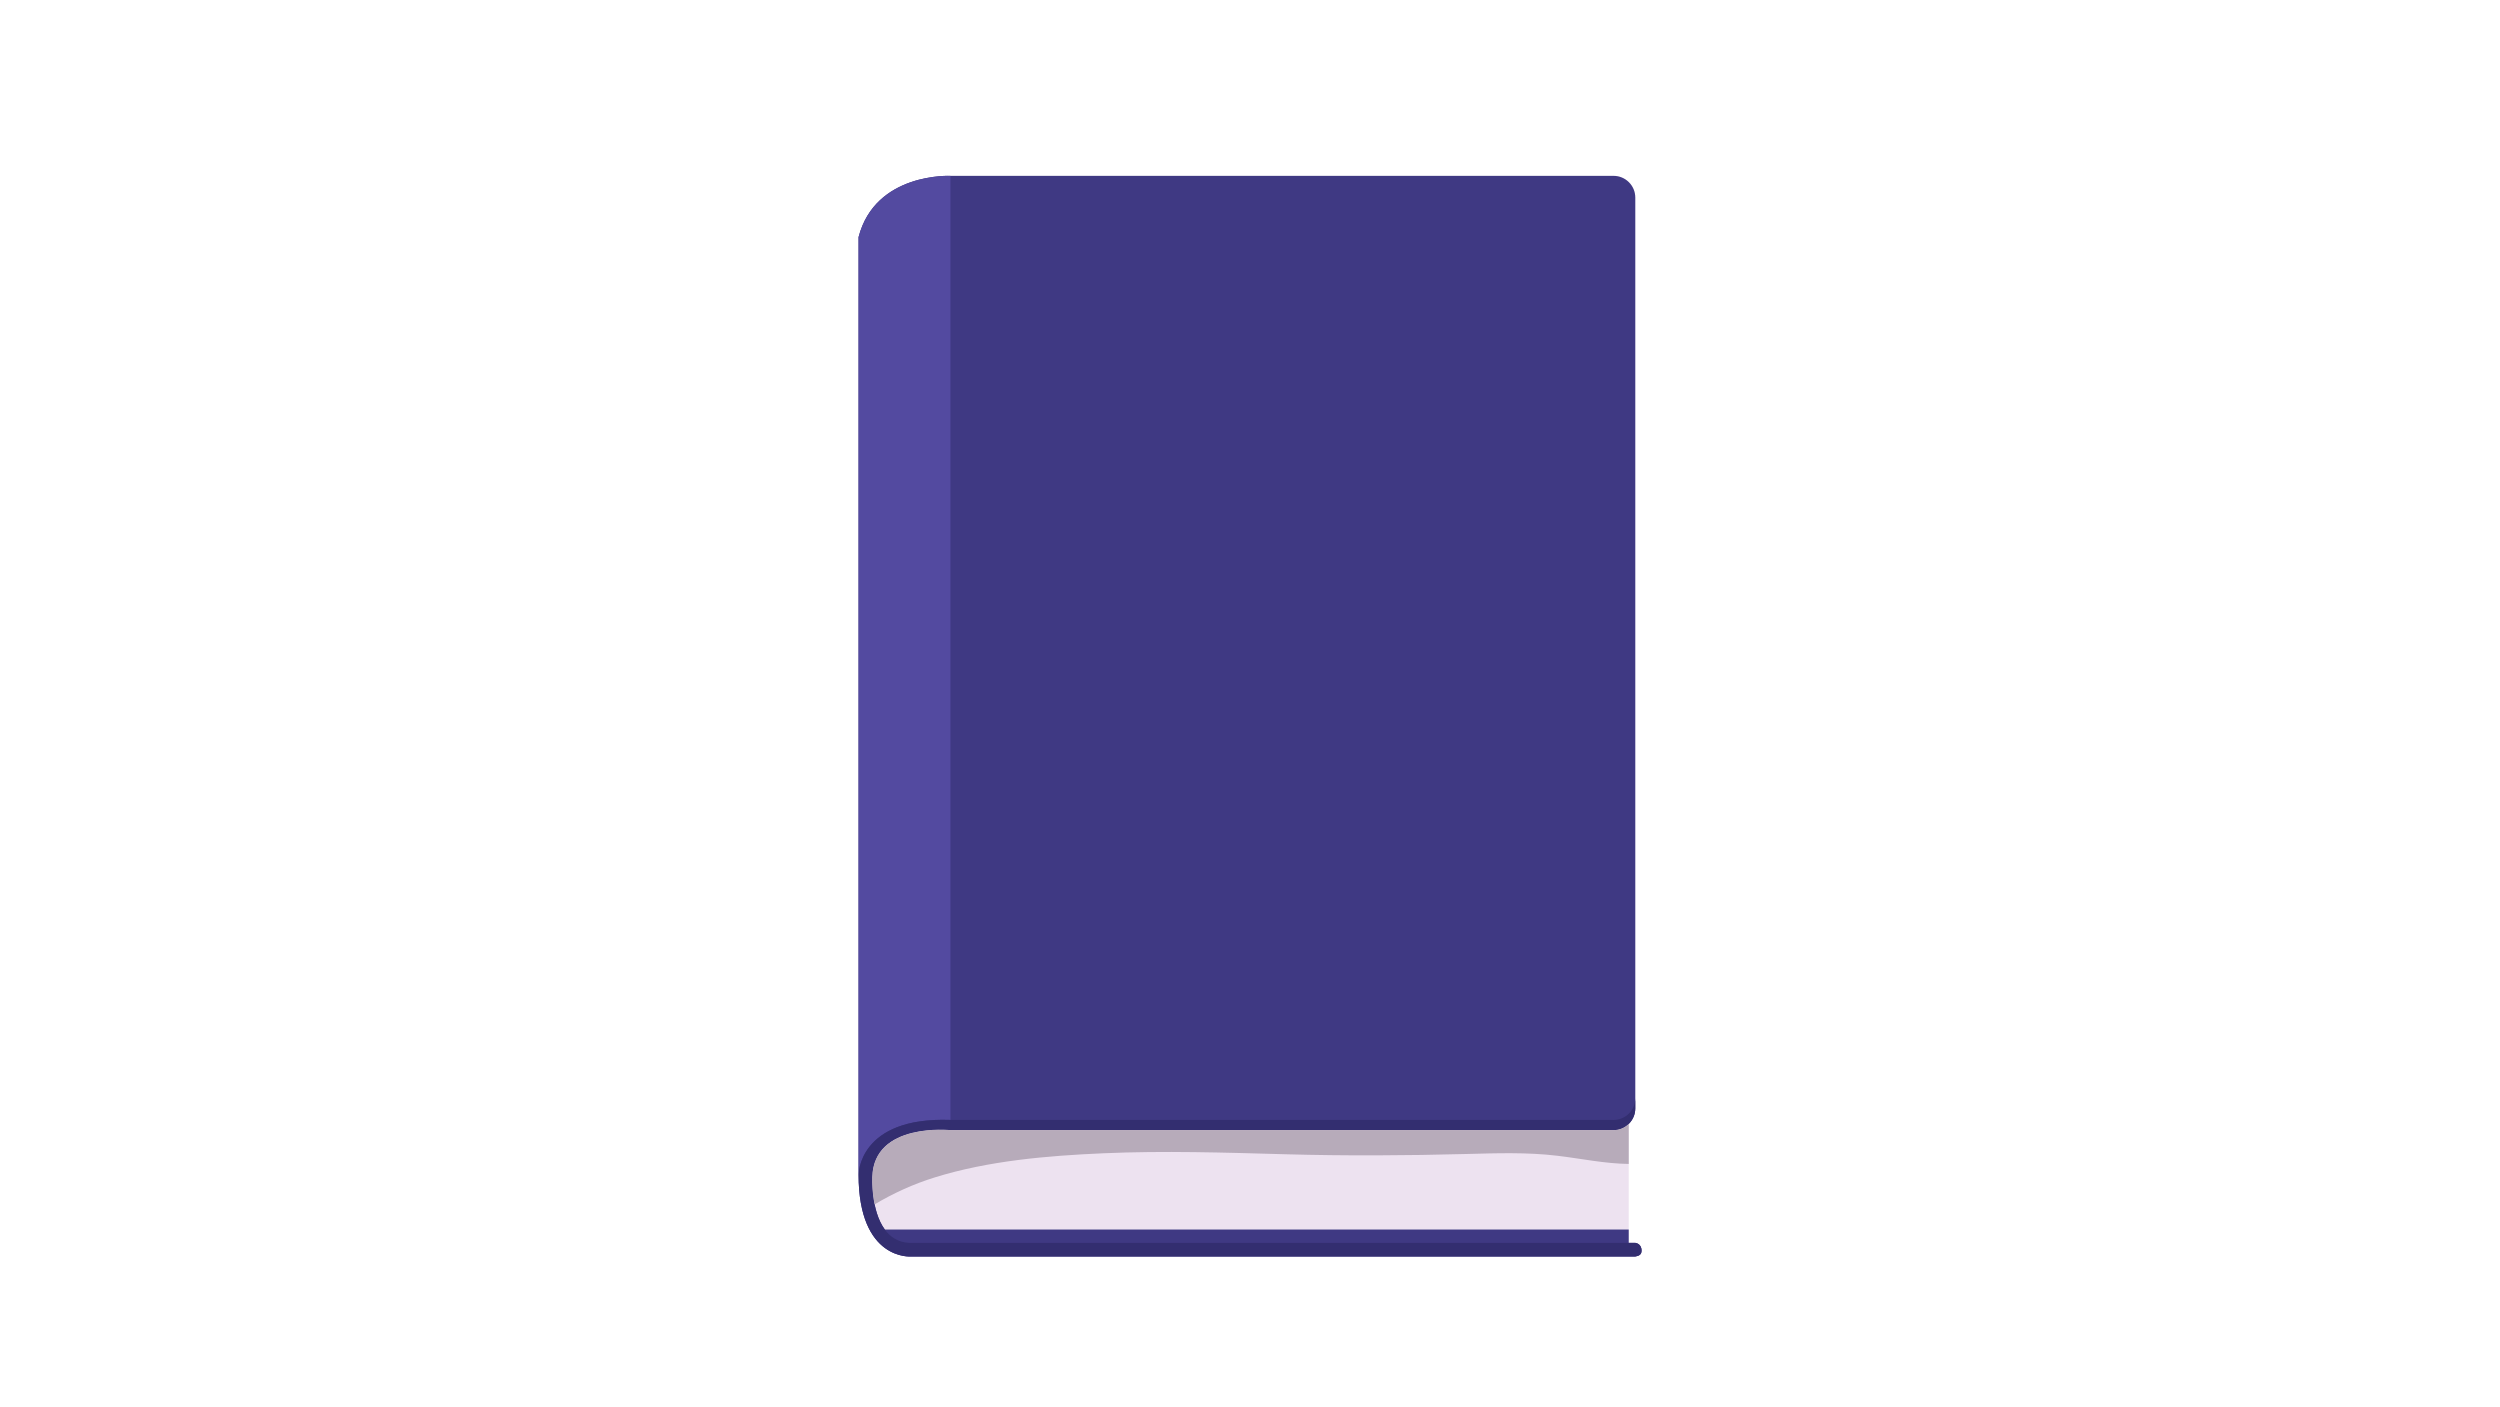
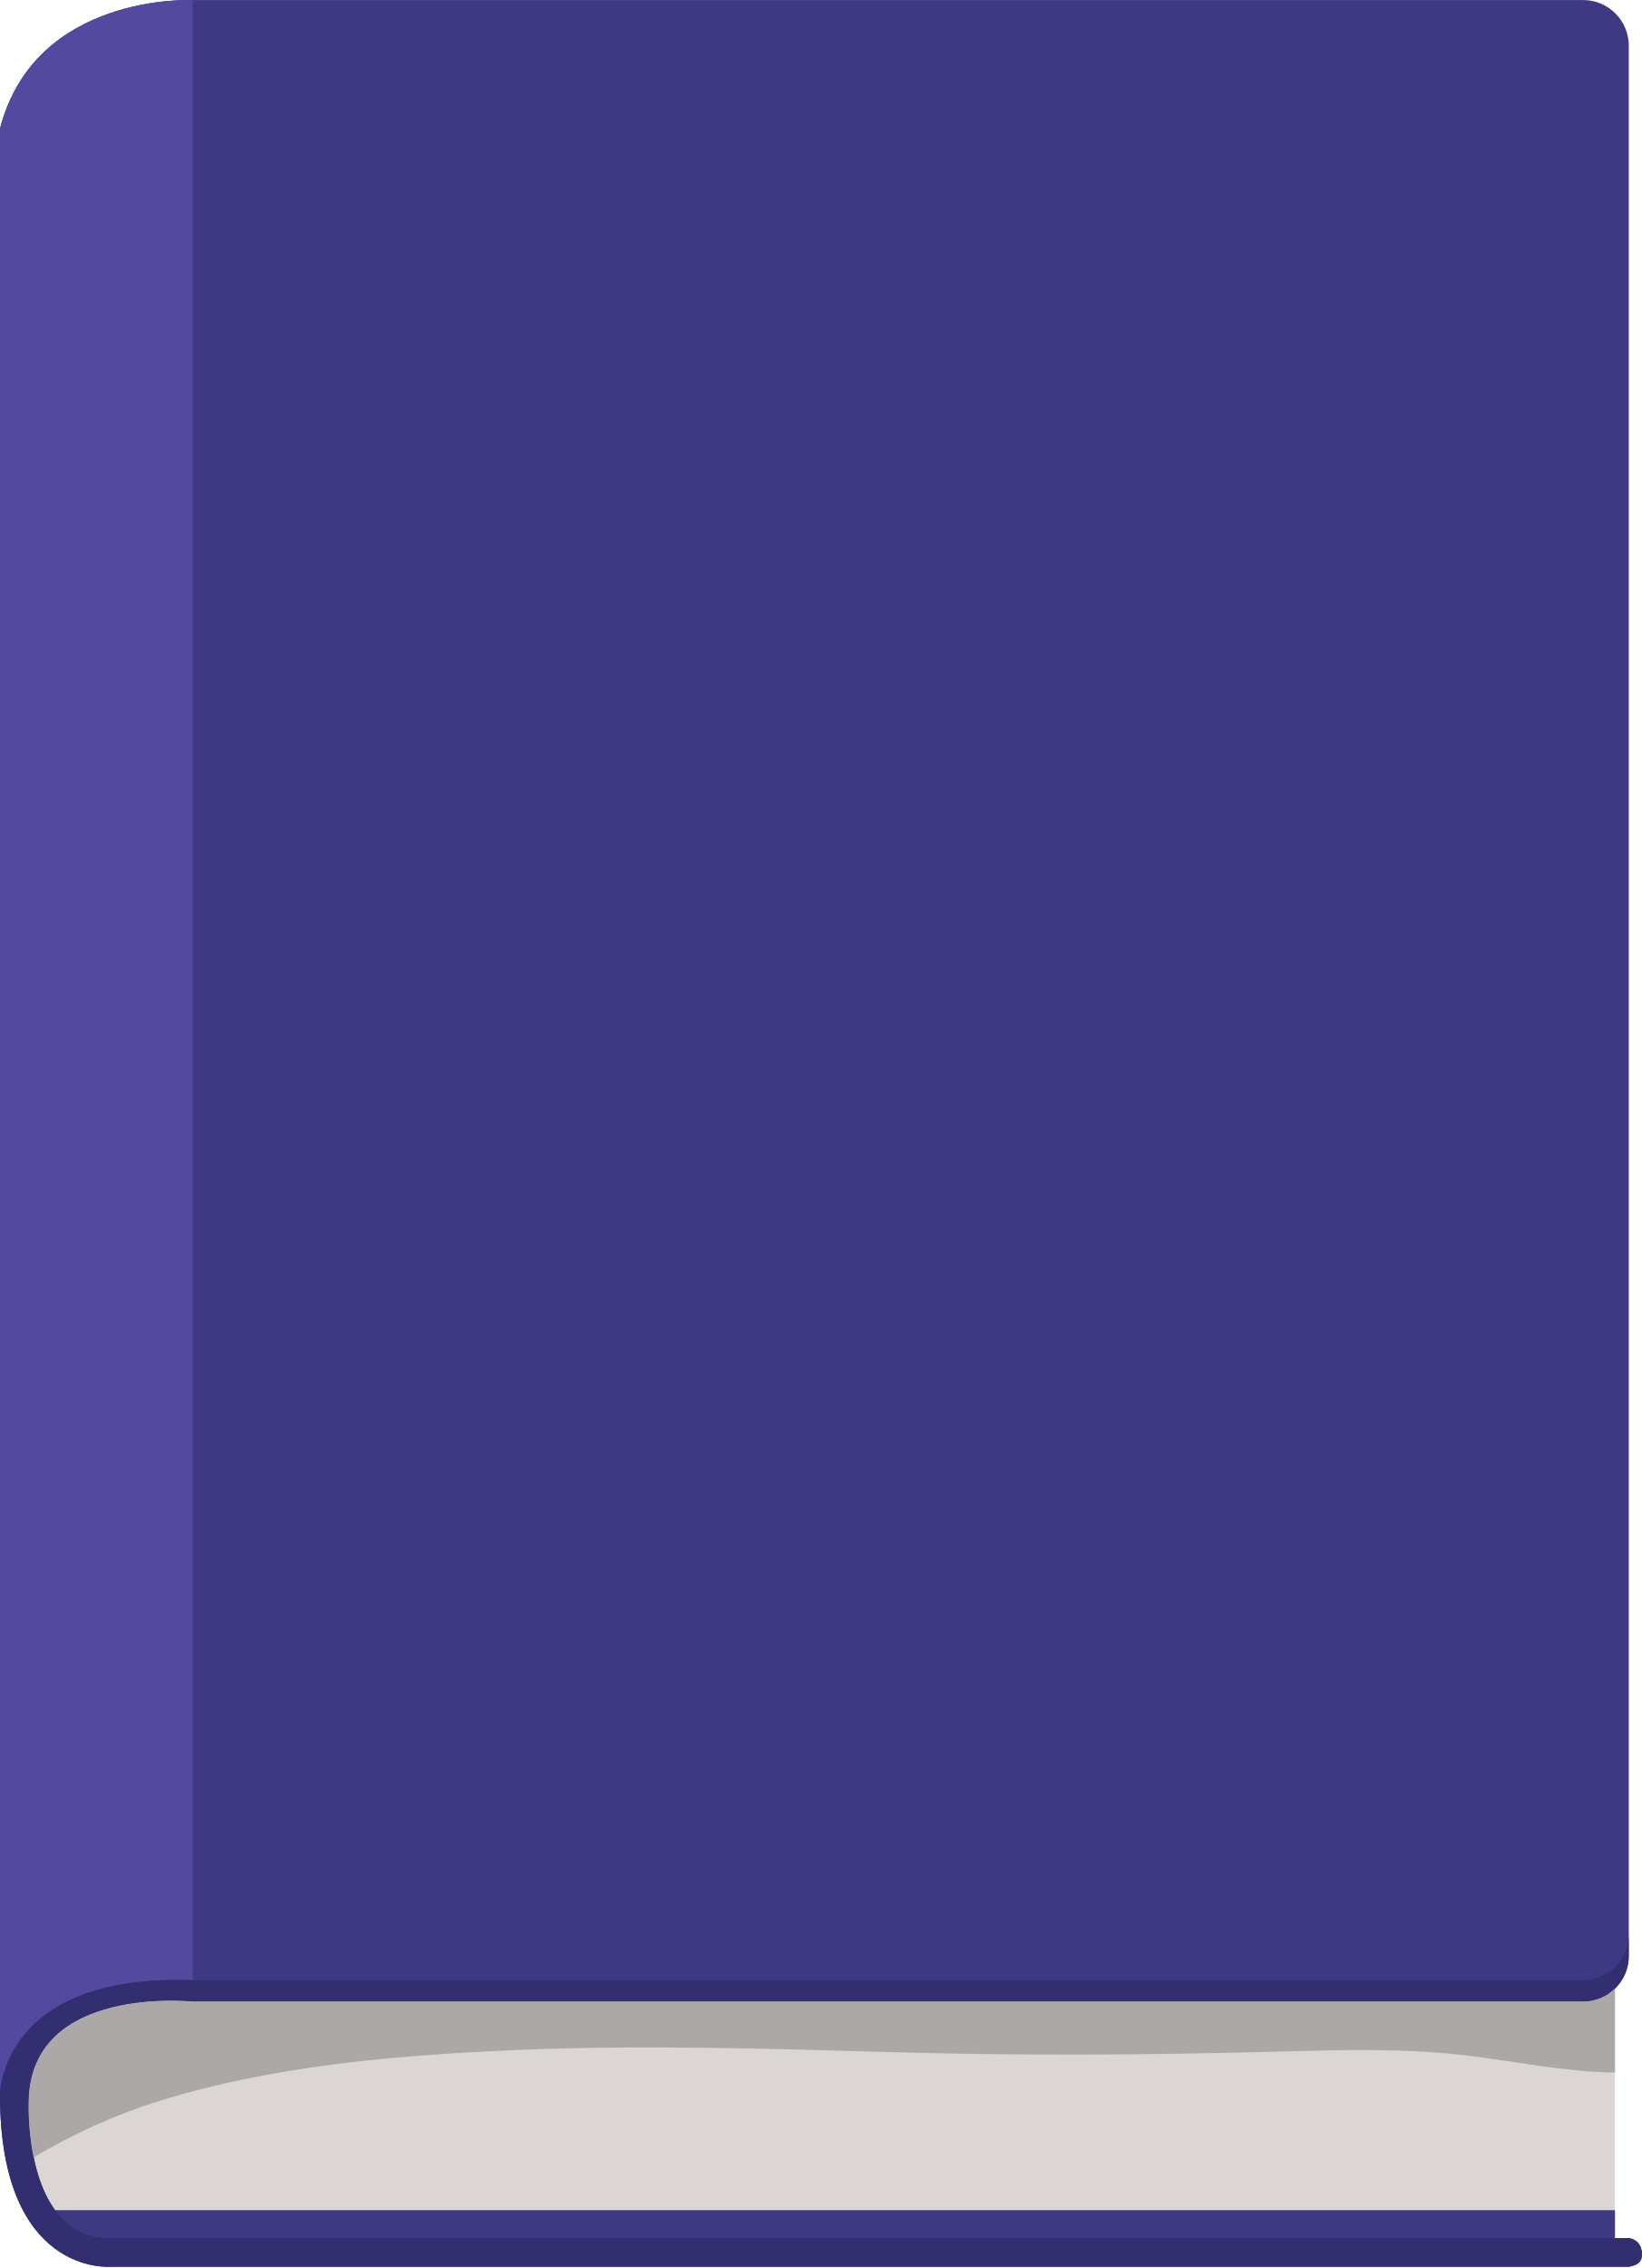
- <svg xmlns="http://www.w3.org/2000/svg" width="1920" height="1080" viewBox="0 0 1920 1080" fill="none">
-   <path d="M1255.89 954.52H1250.85V863.173C1253.95 860.145 1255.89 855.931 1255.89 851.283V151.71C1255.89 142.554 1248.4 135.063 1239.23 135.063H729.946C729.946 135.063 672.254 132.312 659.372 182.112V902.062C659.372 968.368 699.7 965.011 699.7 965.011H1255.89C1258.61 964.563 1260.69 963.597 1260.72 960.605C1260.8 954.939 1255.89 954.52 1255.89 954.52Z" fill="#EDE2F0" />
-   <path d="M1255.89 954.52H1250.85V944.308H679.554C668.647 929.507 669.898 903.922 669.898 903.922C671.019 861.676 729.946 867.93 729.946 867.93H1239.23C1243.74 867.93 1247.84 866.108 1250.85 863.172C1253.95 860.144 1255.89 855.931 1255.89 851.283V151.71C1255.89 142.554 1248.39 135.063 1239.23 135.063H729.946C729.946 135.063 672.254 132.312 659.372 182.112V902.062C659.372 968.368 699.7 965.011 699.7 965.011H1255.89C1258.61 964.562 1260.69 963.597 1260.72 960.605C1260.8 954.939 1255.89 954.52 1255.89 954.52Z" fill="#3F3983" />
-   <path d="M729.946 860.096V135.063C729.946 135.063 672.254 132.312 659.372 182.112V902.062C659.372 902.062 659.372 857.578 729.946 860.096Z" fill="#534AA0" />
-   <path d="M1255.89 954.518H698.019C689.605 954.016 683.703 949.938 679.554 944.306C668.647 929.505 669.898 903.92 669.898 903.92C671.019 861.674 729.946 867.928 729.946 867.928H1239.23C1243.74 867.928 1247.84 866.106 1250.85 863.17C1253.95 860.142 1255.89 855.929 1255.89 851.281V843.447C1255.89 852.603 1248.39 860.094 1239.23 860.094H729.946C659.372 857.576 659.372 902.059 659.372 902.059C659.372 968.366 699.7 965.008 699.7 965.008H1255.89C1258.61 964.56 1260.69 963.595 1260.72 960.602C1260.8 954.937 1255.89 954.518 1255.89 954.518Z" fill="#332E70" />
-   <path d="M717.932 904.239C759.315 891.396 804.289 887.608 847.378 885.717C894.053 883.668 940.785 885.183 987.459 886.48C1033.79 887.766 1079.85 887.508 1126.18 886.27C1149.33 885.652 1172.87 884.861 1195.91 887.601C1214.12 889.766 1232.46 893.683 1250.85 893.904V863.172C1247.84 866.107 1243.74 867.929 1239.23 867.929H729.946C729.946 867.929 671.019 861.675 669.898 903.921C669.898 903.921 669.412 913.875 671.692 924.957C686.116 916.398 701.473 909.348 717.932 904.239Z" fill="#B7ABBA" />
+ <svg xmlns="http://www.w3.org/2000/svg" width="438" height="605" viewBox="0 0 438 605" fill="none">
+   <path d="M434.481 597.019H430.809V530.47C433.069 528.264 434.481 525.194 434.481 521.808V12.147C434.481 5.477 429.02 0.02 422.344 0.02H51.404C51.404 0.02 9.383 -1.984 0 34.296V558.802C0 607.108 29.374 604.662 29.374 604.662H434.481C436.459 604.335 437.971 603.632 437.999 601.452C438.054 597.325 434.481 597.019 434.481 597.019Z" fill="#DBD5D4" />
+   <path d="M434.481 597.019H430.809V589.579H14.7C6.756 578.796 7.667 560.157 7.667 560.157C8.483 529.379 51.404 533.935 51.404 533.935H422.344C425.63 533.935 428.618 532.608 430.809 530.47C433.068 528.264 434.48 525.194 434.48 521.808V12.147C434.48 5.477 429.019 0.02 422.344 0.02H51.404C51.404 0.02 9.383 -1.984 0 34.296V558.802C0 607.108 29.374 604.662 29.374 604.662H434.481C436.459 604.335 437.971 603.632 437.999 601.452C438.054 597.325 434.481 597.019 434.481 597.019Z" fill="#3F3983" />
+   <path d="M51.404 528.228V0.02C51.404 0.02 9.383 -1.984 0 34.296V558.802C0 558.802 6.79962e-06 526.394 51.404 528.228Z" fill="#534AA0" />
+   <path d="M434.481 597.017H28.149C22.021 596.652 17.722 593.681 14.7 589.577C6.756 578.794 7.667 560.155 7.667 560.155C8.483 529.377 51.404 533.933 51.404 533.933H422.344C425.63 533.933 428.618 532.606 430.809 530.467C433.068 528.261 434.48 525.192 434.48 521.806V516.099C434.48 522.769 429.019 528.226 422.344 528.226H51.404C5.20758e-06 526.392 0 558.799 0 558.799C0 607.105 29.374 604.66 29.374 604.66H434.481C436.459 604.333 437.971 603.63 437.999 601.45C438.054 597.323 434.481 597.017 434.481 597.017Z" fill="#332E70" />
+   <path d="M42.653 560.389C72.794 551.032 105.552 548.272 136.936 546.894C170.931 545.402 204.969 546.505 238.964 547.45C272.707 548.388 306.262 548.2 340 547.298C356.861 546.847 374.01 546.271 390.79 548.267C404.054 549.844 417.415 552.698 430.809 552.859V530.47C428.618 532.608 425.63 533.936 422.344 533.936H51.403C51.403 533.936 8.483 529.38 7.667 560.157C7.667 560.157 7.313 567.409 8.974 575.482C19.48 569.247 30.665 564.111 42.653 560.389Z" fill="#ABA8A7" />
</svg>
